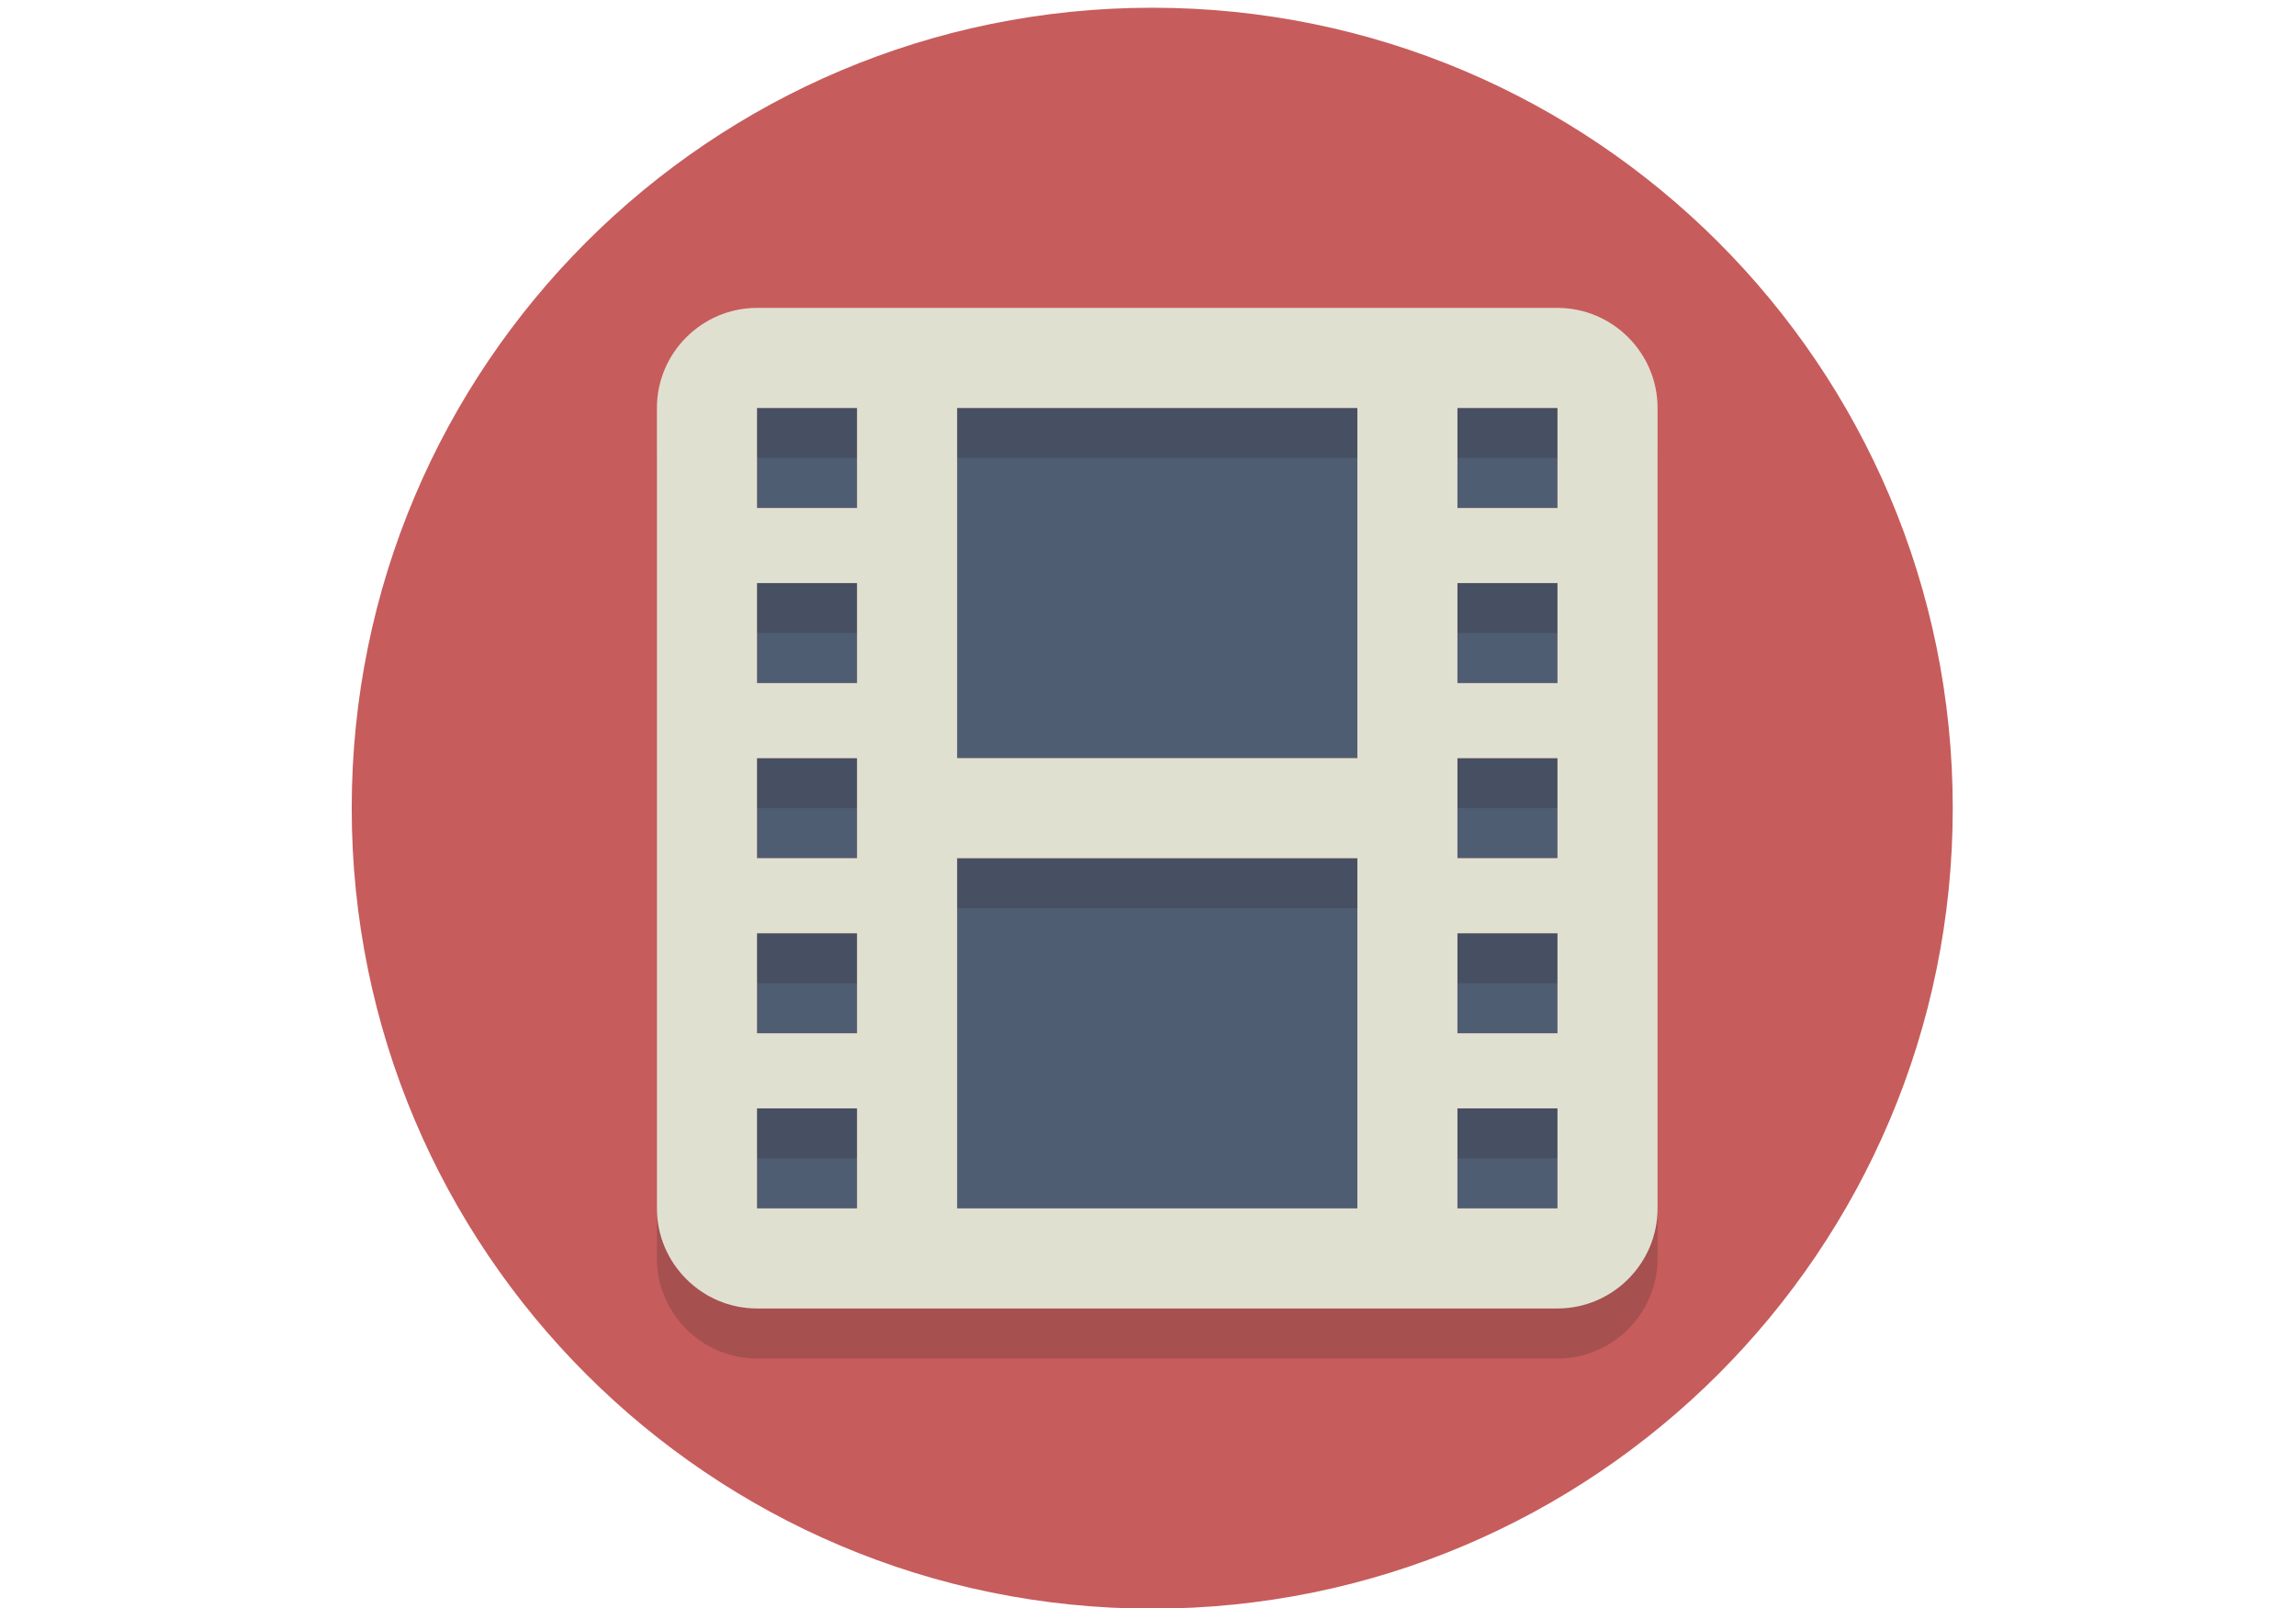
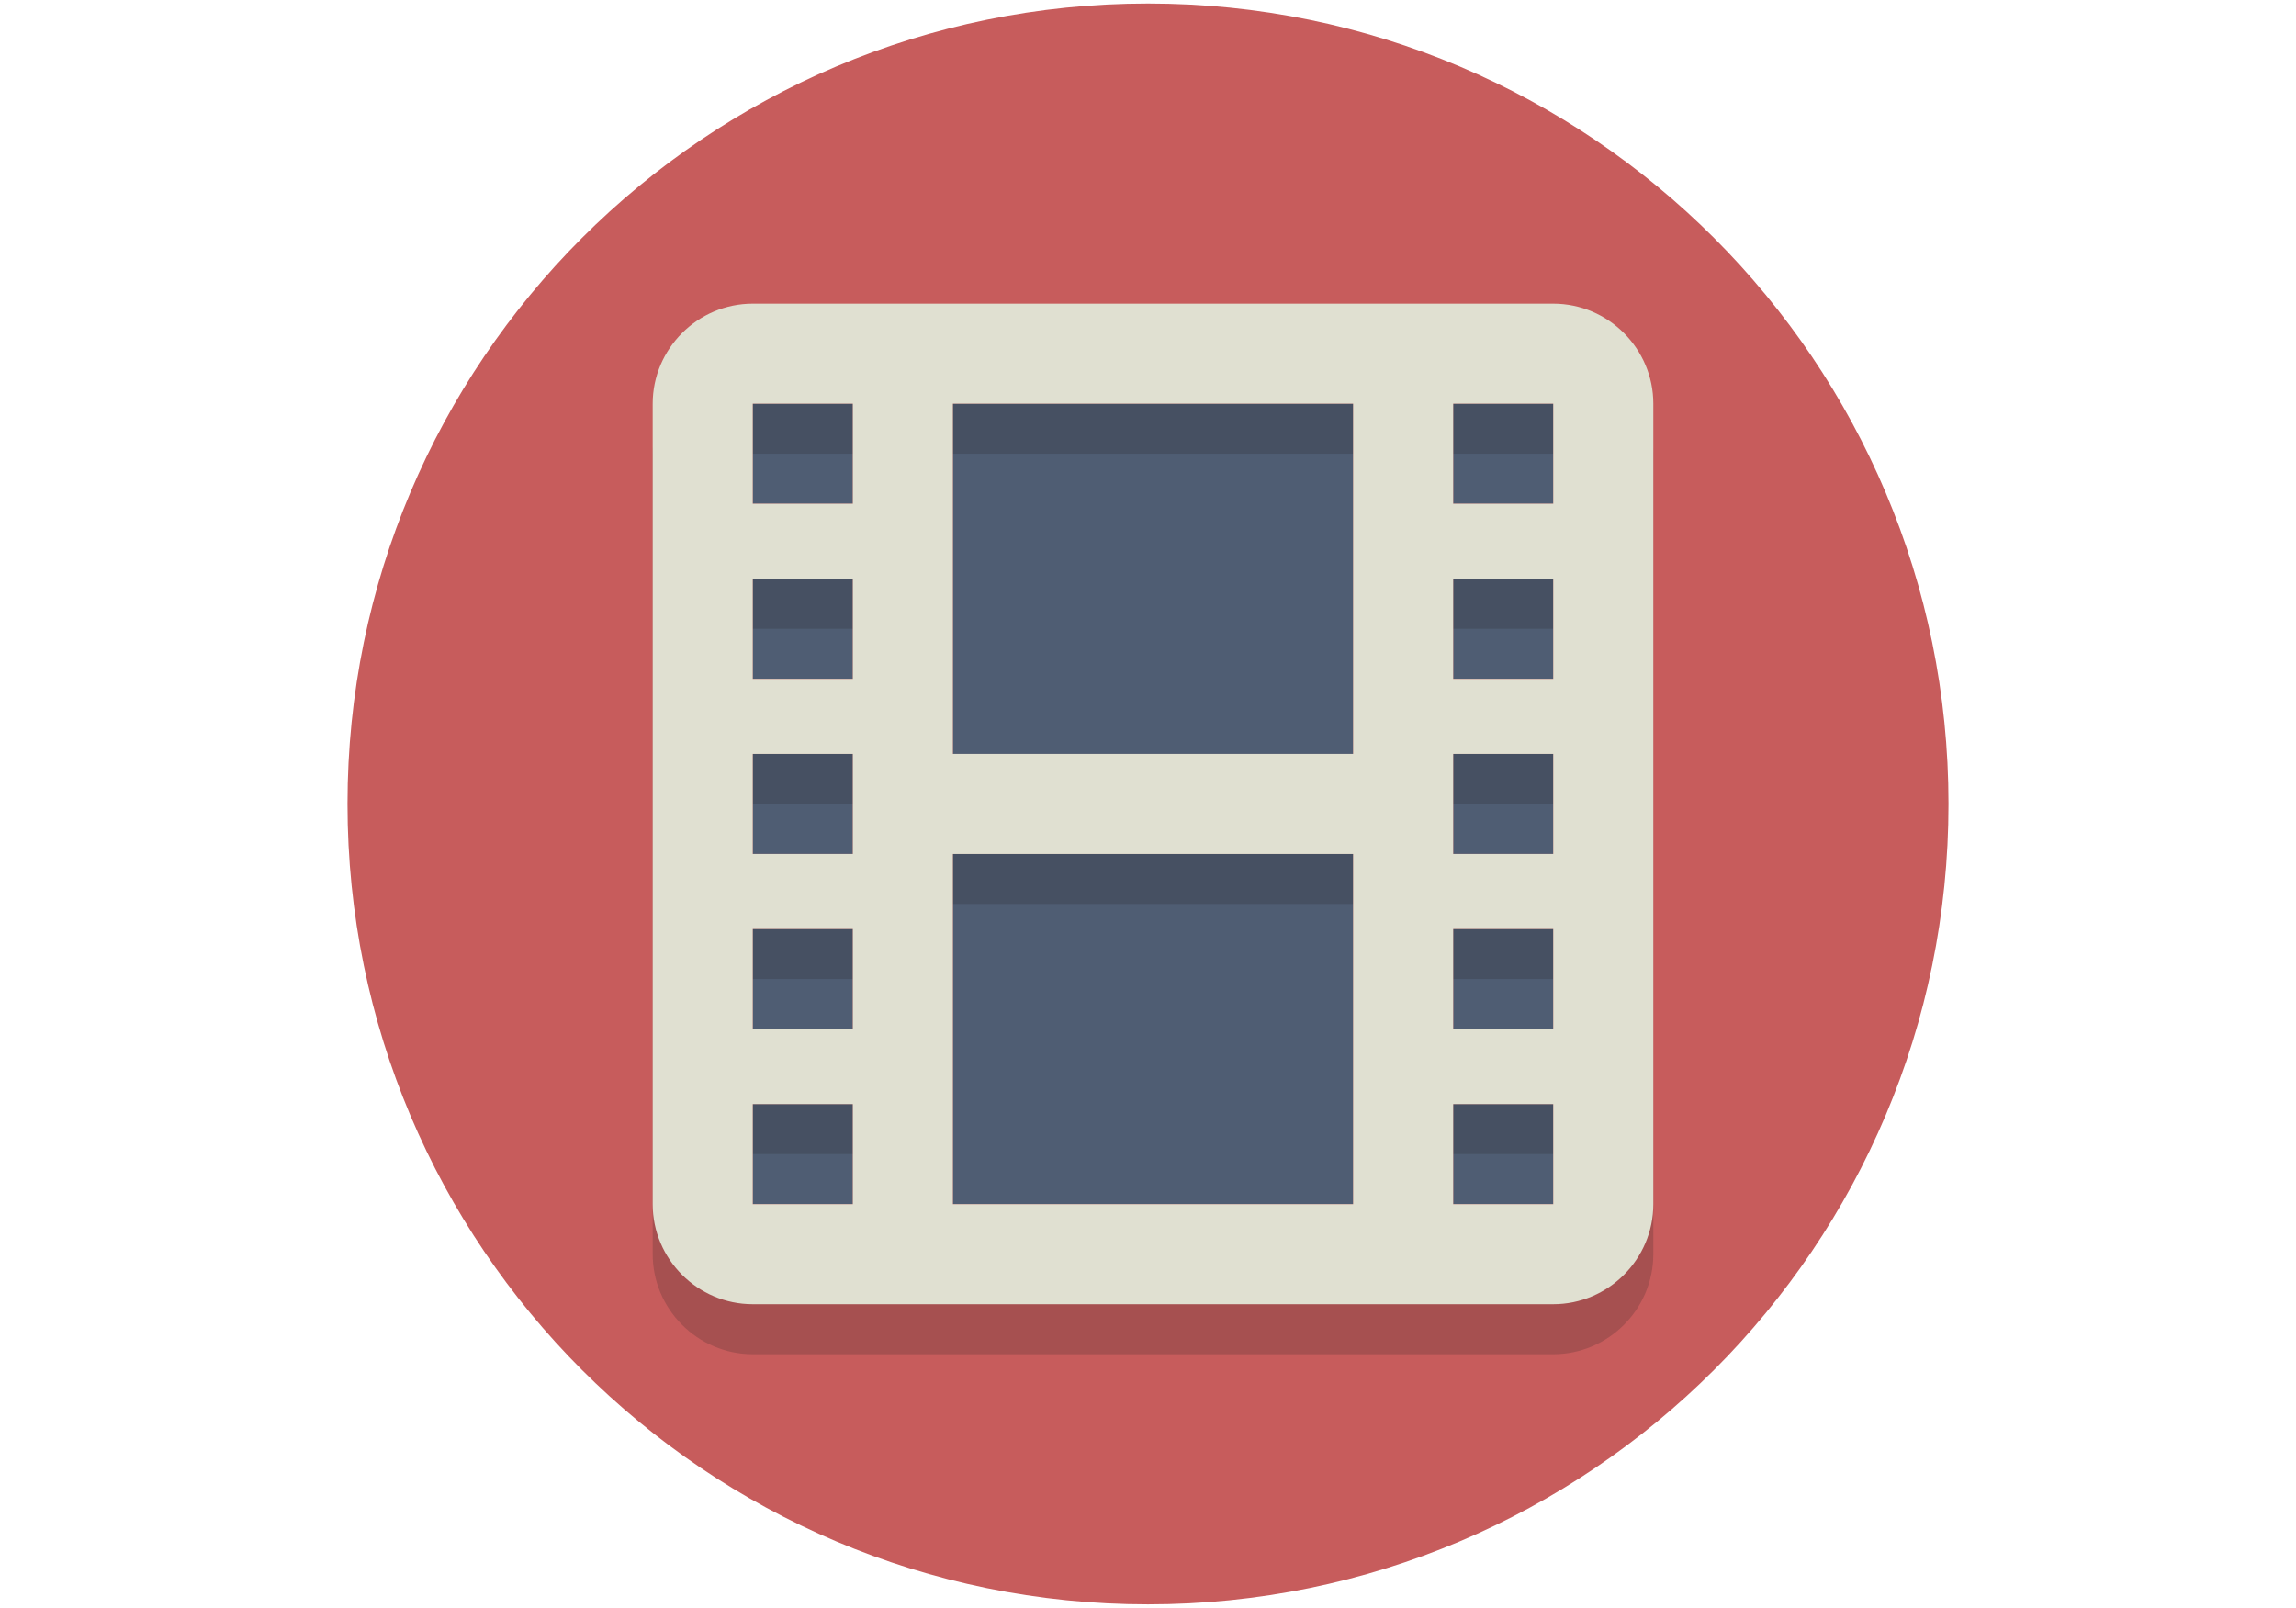
- <svg xmlns="http://www.w3.org/2000/svg" version="1.1" x="0px" y="0px" viewBox="0 0 379.86 186.322" xml:space="preserve" id="svg973" width="155.92" height="109.2">
-   <defs id="defs977" />
+ <svg xmlns="http://www.w3.org/2000/svg" viewBox="0 0 155.924 109.2" version="1.1" id="svg15" width="155.924" height="109.2">
+   <defs id="defs19" />
  <style type="text/css" id="style907">
	.st0{fill:#C75C5C;}
	.st1{fill:#4F5D73;}
	.st2{opacity:0.2;}
	.st3{fill:#231F20;}
	.st4{fill:#E0E0D1;}
</style>
-   <g id="Layer_1" transform="matrix(4.138797,0,0,4.138797,59.01705,-38.57952)">
-     <g id="g911">
-       <circle class="st0" cx="31.8" cy="32" r="32" id="circle909" style="fill:#c75c5c" />
-     </g>
-     <g id="g961">
-       <g id="g915">
-         <rect x="16" y="30" class="st1" width="4" height="4" id="rect913" style="fill:#4f5d73" />
+   <g transform="matrix(0.4104669,0,0,0.4104669,-0.2854996,16.07276)" id="g956">
+     <g id="Layer_1" transform="matrix(4.138797,0,0,4.138797,59.01705,-38.57952)">
+       <g id="g911">
+         <circle class="st0" cx="31.8" cy="32" r="32" id="circle909" style="fill:#c75c5c" />
      </g>
-       <g id="g919">
-         <rect x="16" y="37" class="st1" width="4" height="4" id="rect917" style="fill:#4f5d73" />
+       <g id="g961">
+         <g id="g915">
+           <rect x="16" y="30" class="st1" width="4" height="4" id="rect913" style="fill:#4f5d73" />
+         </g>
+         <g id="g919">
+           <rect x="16" y="37" class="st1" width="4" height="4" id="rect917" style="fill:#4f5d73" />
+         </g>
+         <g id="g923">
+           <rect x="16" y="44" class="st1" width="4" height="4" id="rect921" style="fill:#4f5d73" />
+         </g>
+         <g id="g927">
+           <rect x="16" y="23" class="st1" width="4" height="4" id="rect925" style="fill:#4f5d73" />
+         </g>
+         <g id="g931">
+           <rect x="16" y="16" class="st1" width="4" height="4" id="rect929" style="fill:#4f5d73" />
+         </g>
+         <g id="g935">
+           <rect x="44" y="30" class="st1" width="4" height="4" id="rect933" style="fill:#4f5d73" />
+         </g>
+         <g id="g939">
+           <rect x="44" y="37" class="st1" width="4" height="4" id="rect937" style="fill:#4f5d73" />
+         </g>
+         <g id="g943">
+           <rect x="44" y="44" class="st1" width="4" height="4" id="rect941" style="fill:#4f5d73" />
+         </g>
+         <g id="g947">
+           <rect x="44" y="23" class="st1" width="4" height="4" id="rect945" style="fill:#4f5d73" />
+         </g>
+         <g id="g951">
+           <rect x="44" y="16" class="st1" width="4" height="4" id="rect949" style="fill:#4f5d73" />
+         </g>
+         <g id="g955">
+           <rect x="24" y="16" class="st1" width="16" height="14" id="rect953" style="fill:#4f5d73" />
+         </g>
+         <g id="g959">
+           <rect x="24" y="34" class="st1" width="16" height="14" id="rect957" style="fill:#4f5d73" />
+         </g>
      </g>
-       <g id="g923">
-         <rect x="16" y="44" class="st1" width="4" height="4" id="rect921" style="fill:#4f5d73" />
+       <g class="st2" id="g965" style="opacity:0.2">
+         <path class="st3" d="M 48,14 H 16 c -2.2,0 -4,1.8 -4,4 v 32 c 0,2.2 1.8,4 4,4 h 32 c 2.2,0 4,-1.8 4,-4 V 18 c 0,-2.2 -1.8,-4 -4,-4 z M 20,50 h -4 v -4 h 4 z m 0,-7 h -4 v -4 h 4 z m 0,-7 h -4 v -4 h 4 z m 0,-7 h -4 v -4 h 4 z m 0,-7 h -4 v -4 h 4 z M 40,50 H 24 V 36 H 40 Z M 40,32 H 24 V 18 h 16 z m 8,18 h -4 v -4 h 4 z m 0,-7 h -4 v -4 h 4 z m 0,-7 h -4 v -4 h 4 z m 0,-7 h -4 v -4 h 4 z m 0,-7 h -4 v -4 h 4 z" id="path963" style="fill:#231f20" />
      </g>
-       <g id="g927">
-         <rect x="16" y="23" class="st1" width="4" height="4" id="rect925" style="fill:#4f5d73" />
-       </g>
-       <g id="g931">
-         <rect x="16" y="16" class="st1" width="4" height="4" id="rect929" style="fill:#4f5d73" />
-       </g>
-       <g id="g935">
-         <rect x="44" y="30" class="st1" width="4" height="4" id="rect933" style="fill:#4f5d73" />
-       </g>
-       <g id="g939">
-         <rect x="44" y="37" class="st1" width="4" height="4" id="rect937" style="fill:#4f5d73" />
-       </g>
-       <g id="g943">
-         <rect x="44" y="44" class="st1" width="4" height="4" id="rect941" style="fill:#4f5d73" />
-       </g>
-       <g id="g947">
-         <rect x="44" y="23" class="st1" width="4" height="4" id="rect945" style="fill:#4f5d73" />
-       </g>
-       <g id="g951">
-         <rect x="44" y="16" class="st1" width="4" height="4" id="rect949" style="fill:#4f5d73" />
-       </g>
-       <g id="g955">
-         <rect x="24" y="16" class="st1" width="16" height="14" id="rect953" style="fill:#4f5d73" />
-       </g>
-       <g id="g959">
-         <rect x="24" y="34" class="st1" width="16" height="14" id="rect957" style="fill:#4f5d73" />
+       <g id="g969">
+         <path class="st4" d="M 48,12 H 16 c -2.2,0 -4,1.8 -4,4 v 32 c 0,2.2 1.8,4 4,4 h 32 c 2.2,0 4,-1.8 4,-4 V 16 c 0,-2.2 -1.8,-4 -4,-4 z M 20,48 h -4 v -4 h 4 z m 0,-7 h -4 v -4 h 4 z m 0,-7 h -4 v -4 h 4 z m 0,-7 h -4 v -4 h 4 z m 0,-7 h -4 v -4 h 4 z M 40,48 H 24 V 34 H 40 Z M 40,30 H 24 V 16 h 16 z m 8,18 h -4 v -4 h 4 z m 0,-7 h -4 v -4 h 4 z m 0,-7 h -4 v -4 h 4 z m 0,-7 h -4 v -4 h 4 z m 0,-7 h -4 v -4 h 4 z" id="path967" style="fill:#e0e0d1" />
      </g>
    </g>
-     <g class="st2" id="g965" style="opacity:0.2">
-       <path class="st3" d="M 48,14 H 16 c -2.2,0 -4,1.8 -4,4 v 32 c 0,2.2 1.8,4 4,4 h 32 c 2.2,0 4,-1.8 4,-4 V 18 c 0,-2.2 -1.8,-4 -4,-4 z M 20,50 h -4 v -4 h 4 z m 0,-7 h -4 v -4 h 4 z m 0,-7 h -4 v -4 h 4 z m 0,-7 h -4 v -4 h 4 z m 0,-7 h -4 v -4 h 4 z M 40,50 H 24 V 36 H 40 Z M 40,32 H 24 V 18 h 16 z m 8,18 h -4 v -4 h 4 z m 0,-7 h -4 v -4 h 4 z m 0,-7 h -4 v -4 h 4 z m 0,-7 h -4 v -4 h 4 z m 0,-7 h -4 v -4 h 4 z" id="path963" style="fill:#231f20" />
-     </g>
-     <g id="g969">
-       <path class="st4" d="M 48,12 H 16 c -2.2,0 -4,1.8 -4,4 v 32 c 0,2.2 1.8,4 4,4 h 32 c 2.2,0 4,-1.8 4,-4 V 16 c 0,-2.2 -1.8,-4 -4,-4 z M 20,48 h -4 v -4 h 4 z m 0,-7 h -4 v -4 h 4 z m 0,-7 h -4 v -4 h 4 z m 0,-7 h -4 v -4 h 4 z m 0,-7 h -4 v -4 h 4 z M 40,48 H 24 V 34 H 40 Z M 40,30 H 24 V 16 h 16 z m 8,18 h -4 v -4 h 4 z m 0,-7 h -4 v -4 h 4 z m 0,-7 h -4 v -4 h 4 z m 0,-7 h -4 v -4 h 4 z m 0,-7 h -4 v -4 h 4 z" id="path967" style="fill:#e0e0d1" />
-     </g>
+     <g id="Layer_2" transform="translate(0,110.1185)">
+ </g>
  </g>
-   <g id="Layer_2" transform="translate(0,110.1185)">
- </g>
</svg>
